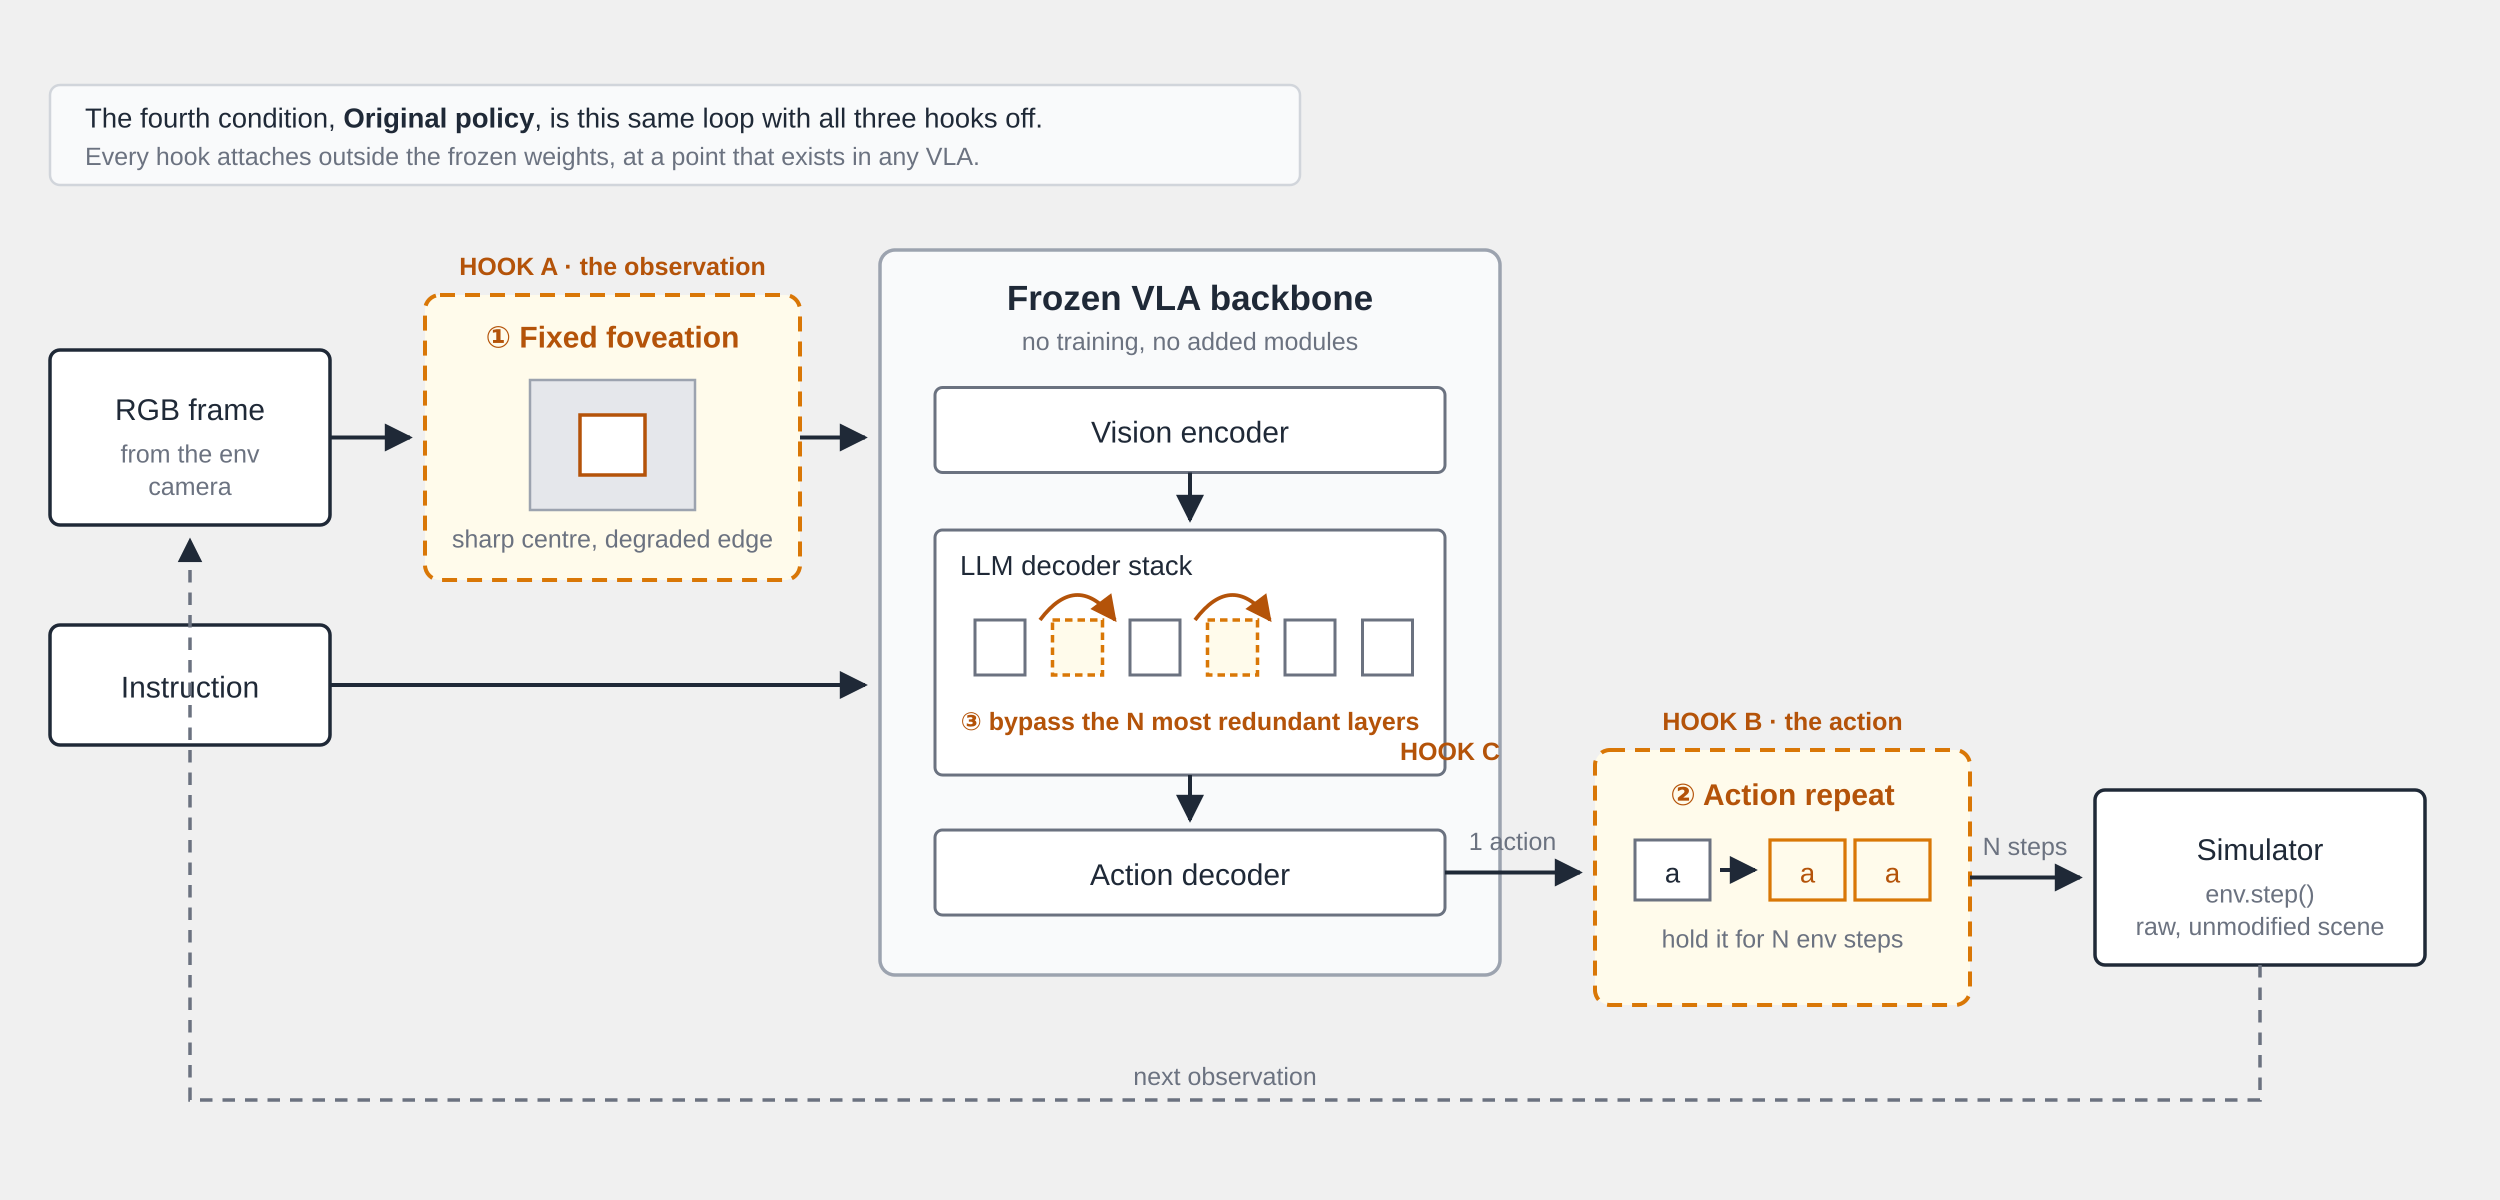
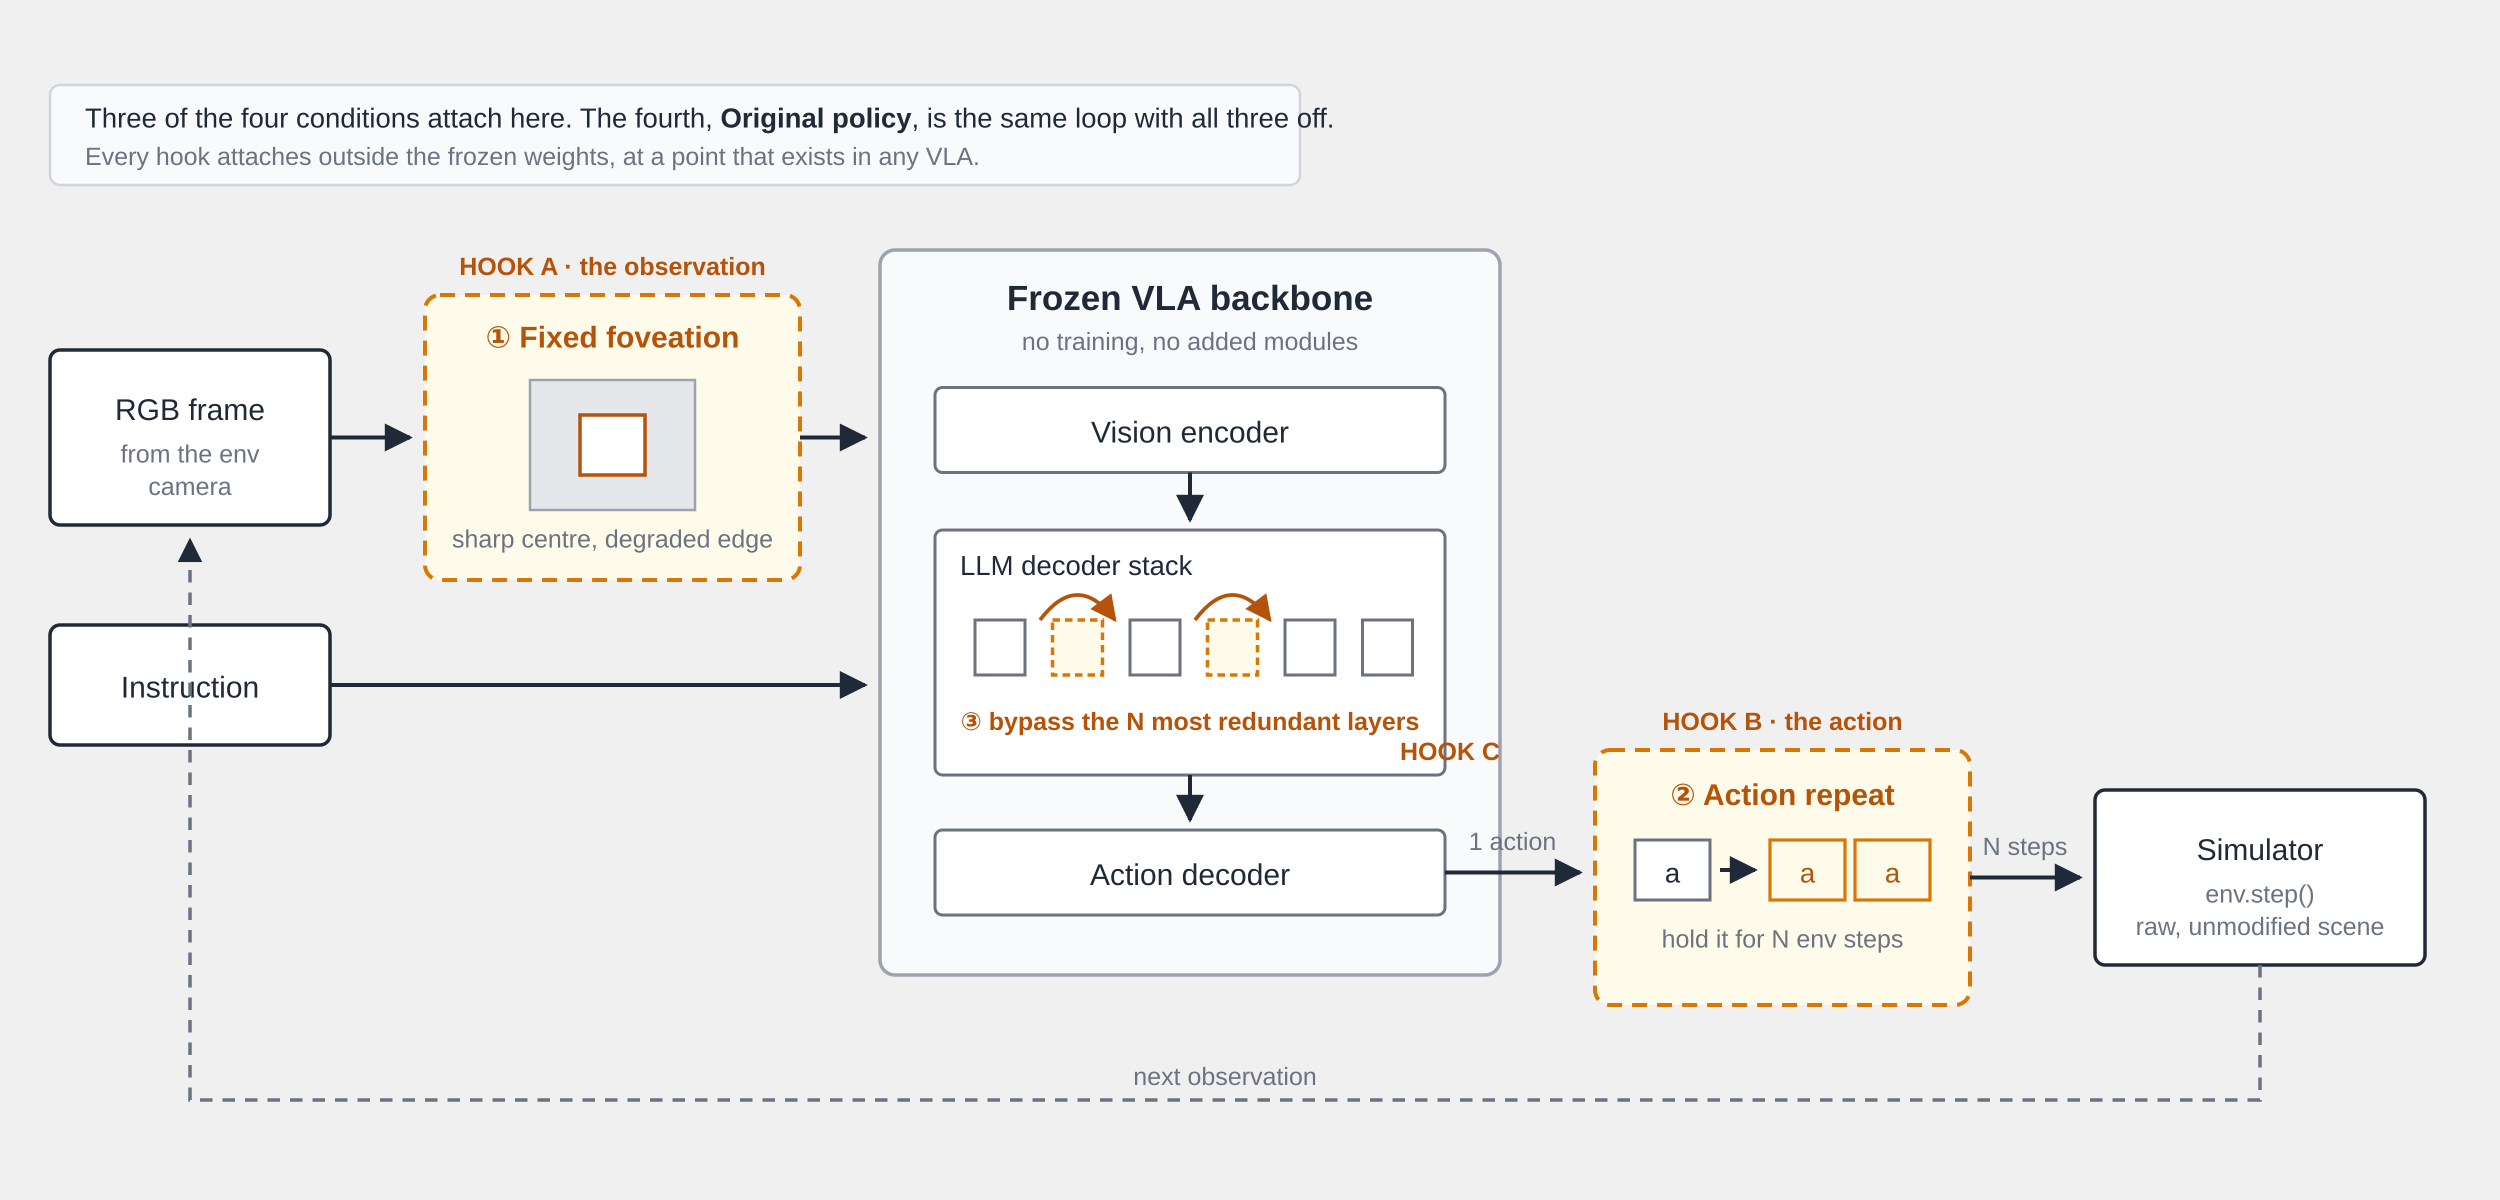
<svg xmlns="http://www.w3.org/2000/svg" viewBox="0 0 1000 480" width="1000" height="480" role="img" aria-label="Three intervention points on a frozen VLA control loop: fixed foveation on the observation before the policy, fixed depth pruning inside the LLM decoder stack, and action repeat on the action array before the environment steps.">
  <defs>
    <marker id="ar" viewBox="0 0 10 10" refX="9" refY="5" markerWidth="7" markerHeight="7" orient="auto-start-reverse">
      <path d="M0,0 L10,5 L0,10 z" fill="#1f2937" />
    </marker>
    <marker id="ara" viewBox="0 0 10 10" refX="9" refY="5" markerWidth="7" markerHeight="7" orient="auto-start-reverse">
      <path d="M0,0 L10,5 L0,10 z" fill="#b45309" />
    </marker>
  </defs>
  <style>
    .lbl   { font-family: "Helvetica Neue", Arial, sans-serif; fill: #1f2937; }
    .t14   { font-size: 14px; font-weight: 600; }
    .t12   { font-size: 12px; }
    .t11   { font-size: 11px; }
    .t10   { font-size: 10px; }
    .mut   { fill: #6b7280; }
    .acc   { fill: #b45309; }
    .accb  { font-weight: 600; fill: #b45309; }
    .box   { fill: #ffffff; stroke: #1f2937; stroke-width: 1.4; }
    .frz   { fill: #f9fafb; stroke: #9ca3af; stroke-width: 1.4; }
    .sub   { fill: #ffffff; stroke: #6b7280; stroke-width: 1.2; }
    .hook  { fill: #fffbeb; stroke: #d97706; stroke-width: 1.6; stroke-dasharray: 6 4; }
    .flow  { stroke: #1f2937; stroke-width: 1.6; fill: none; }
    .fb    { stroke: #6b7280; stroke-width: 1.4; fill: none; stroke-dasharray: 5 4; }
  </style>
  <rect class="box" x="20" y="140" width="112" height="70" rx="4" />
  <text class="lbl t12" x="76" y="168" text-anchor="middle">RGB frame</text>
  <text class="lbl t10 mut" x="76" y="185" text-anchor="middle">from the env</text>
  <text class="lbl t10 mut" x="76" y="198" text-anchor="middle">camera</text>
  <rect class="box" x="20" y="250" width="112" height="48" rx="4" />
  <text class="lbl t12" x="76" y="279" text-anchor="middle">Instruction</text>
  <rect class="hook" x="170" y="118" width="150" height="114" rx="6" />
  <text class="lbl t12 accb" x="245" y="139" text-anchor="middle">① Fixed foveation</text>
  <rect x="212" y="152" width="66" height="52" fill="#e5e7eb" stroke="#9ca3af" stroke-width="1" />
  <rect x="232" y="166" width="26" height="24" fill="#ffffff" stroke="#b45309" stroke-width="1.4" />
  <text class="lbl t10 mut" x="245" y="219" text-anchor="middle">sharp centre, degraded edge</text>
  <text class="lbl t10 accb" x="245" y="110" text-anchor="middle">HOOK A · the observation</text>
  <rect class="frz" x="352" y="100" width="248" height="290" rx="6" />
  <text class="lbl t14" x="476" y="124" text-anchor="middle">Frozen VLA backbone</text>
  <text class="lbl t10 mut" x="476" y="140" text-anchor="middle">no training, no added modules</text>
  <rect class="sub" x="374" y="155" width="204" height="34" rx="3" />
  <text class="lbl t12" x="476" y="177" text-anchor="middle">Vision encoder</text>
  <rect class="sub" x="374" y="212" width="204" height="98" rx="3" />
  <text class="lbl t11" x="384" y="230">LLM decoder stack</text>
  <rect x="390" y="248" width="20" height="22" fill="#ffffff" stroke="#6b7280" stroke-width="1.2" />
  <rect x="421" y="248" width="20" height="22" fill="#fffbeb" stroke="#d97706" stroke-width="1.4" stroke-dasharray="3 2" />
  <rect x="452" y="248" width="20" height="22" fill="#ffffff" stroke="#6b7280" stroke-width="1.2" />
  <rect x="483" y="248" width="20" height="22" fill="#fffbeb" stroke="#d97706" stroke-width="1.4" stroke-dasharray="3 2" />
  <rect x="514" y="248" width="20" height="22" fill="#ffffff" stroke="#6b7280" stroke-width="1.2" />
  <rect x="545" y="248" width="20" height="22" fill="#ffffff" stroke="#6b7280" stroke-width="1.2" />
  <path d="M416,248 Q431,228 446,248" stroke="#b45309" stroke-width="1.5" fill="none" marker-end="url(#ara)" />
  <path d="M478,248 Q493,228 508,248" stroke="#b45309" stroke-width="1.5" fill="none" marker-end="url(#ara)" />
  <text class="lbl t10 accb" x="476" y="292" text-anchor="middle">③ bypass the N most redundant layers</text>
  <rect class="sub" x="374" y="332" width="204" height="34" rx="3" />
  <text class="lbl t12" x="476" y="354" text-anchor="middle">Action decoder</text>
  <text class="lbl t10 accb" x="600" y="304" text-anchor="end">HOOK C</text>
  <rect class="hook" x="638" y="300" width="150" height="102" rx="6" />
  <text class="lbl t12 accb" x="713" y="322" text-anchor="middle">② Action repeat</text>
  <rect x="654" y="336" width="30" height="24" fill="#ffffff" stroke="#6b7280" stroke-width="1.2" />
  <text class="lbl t11" x="669" y="353" text-anchor="middle">a</text>
  <path class="flow" d="M688,348 L702,348" marker-end="url(#ar)" />
  <rect x="708" y="336" width="30" height="24" fill="#fffbeb" stroke="#d97706" stroke-width="1.3" />
  <text class="lbl t11 acc" x="723" y="353" text-anchor="middle">a</text>
  <rect x="742" y="336" width="30" height="24" fill="#fffbeb" stroke="#d97706" stroke-width="1.3" />
  <text class="lbl t11 acc" x="757" y="353" text-anchor="middle">a</text>
  <text class="lbl t10 mut" x="713" y="379" text-anchor="middle">hold it for N env steps</text>
  <text class="lbl t10 accb" x="713" y="292" text-anchor="middle">HOOK B · the action</text>
  <rect class="box" x="838" y="316" width="132" height="70" rx="4" />
  <text class="lbl t12" x="904" y="344" text-anchor="middle">Simulator</text>
  <text class="lbl t10 mut" x="904" y="361" text-anchor="middle">env.step()</text>
  <text class="lbl t10 mut" x="904" y="374" text-anchor="middle">raw, unmodified scene</text>
  <path class="flow" d="M132,175 L164,175" marker-end="url(#ar)" />
  <path class="flow" d="M320,175 L346,175" marker-end="url(#ar)" />
  <text class="lbl t10 mut" x="333" y="165" text-anchor="middle"> </text>
  <path class="flow" d="M132,274 L346,274" marker-end="url(#ar)" />
  <path class="flow" d="M476,189 L476,208" marker-end="url(#ar)" />
  <path class="flow" d="M476,310 L476,328" marker-end="url(#ar)" />
  <path class="flow" d="M578,349 L632,349" marker-end="url(#ar)" />
  <text class="lbl t10 mut" x="605" y="340" text-anchor="middle">1 action</text>
  <path class="flow" d="M788,351 L832,351" marker-end="url(#ar)" />
  <text class="lbl t10 mut" x="810" y="342" text-anchor="middle">N steps</text>
  <path class="fb" d="M904,386 L904,440 L76,440 L76,216" marker-end="url(#ar)" />
  <text class="lbl t10 mut" x="490" y="434" text-anchor="middle">next observation</text>
  <rect x="20" y="34" width="500" height="40" rx="4" fill="#f9fafb" stroke="#d1d5db" stroke-width="1" />
-   <text class="lbl t11" x="34" y="51">The fourth condition, <tspan font-weight="600">Original policy</tspan>, is this same loop with all three hooks off.</text>
+   <text class="lbl t11" x="34" y="51">Three of the four conditions attach here. The fourth, <tspan font-weight="600">Original policy</tspan>, is the same loop with all three off.</text>
  <text class="lbl t10 mut" x="34" y="66">Every hook attaches outside the frozen weights, at a point that exists in any VLA.</text>
</svg>
